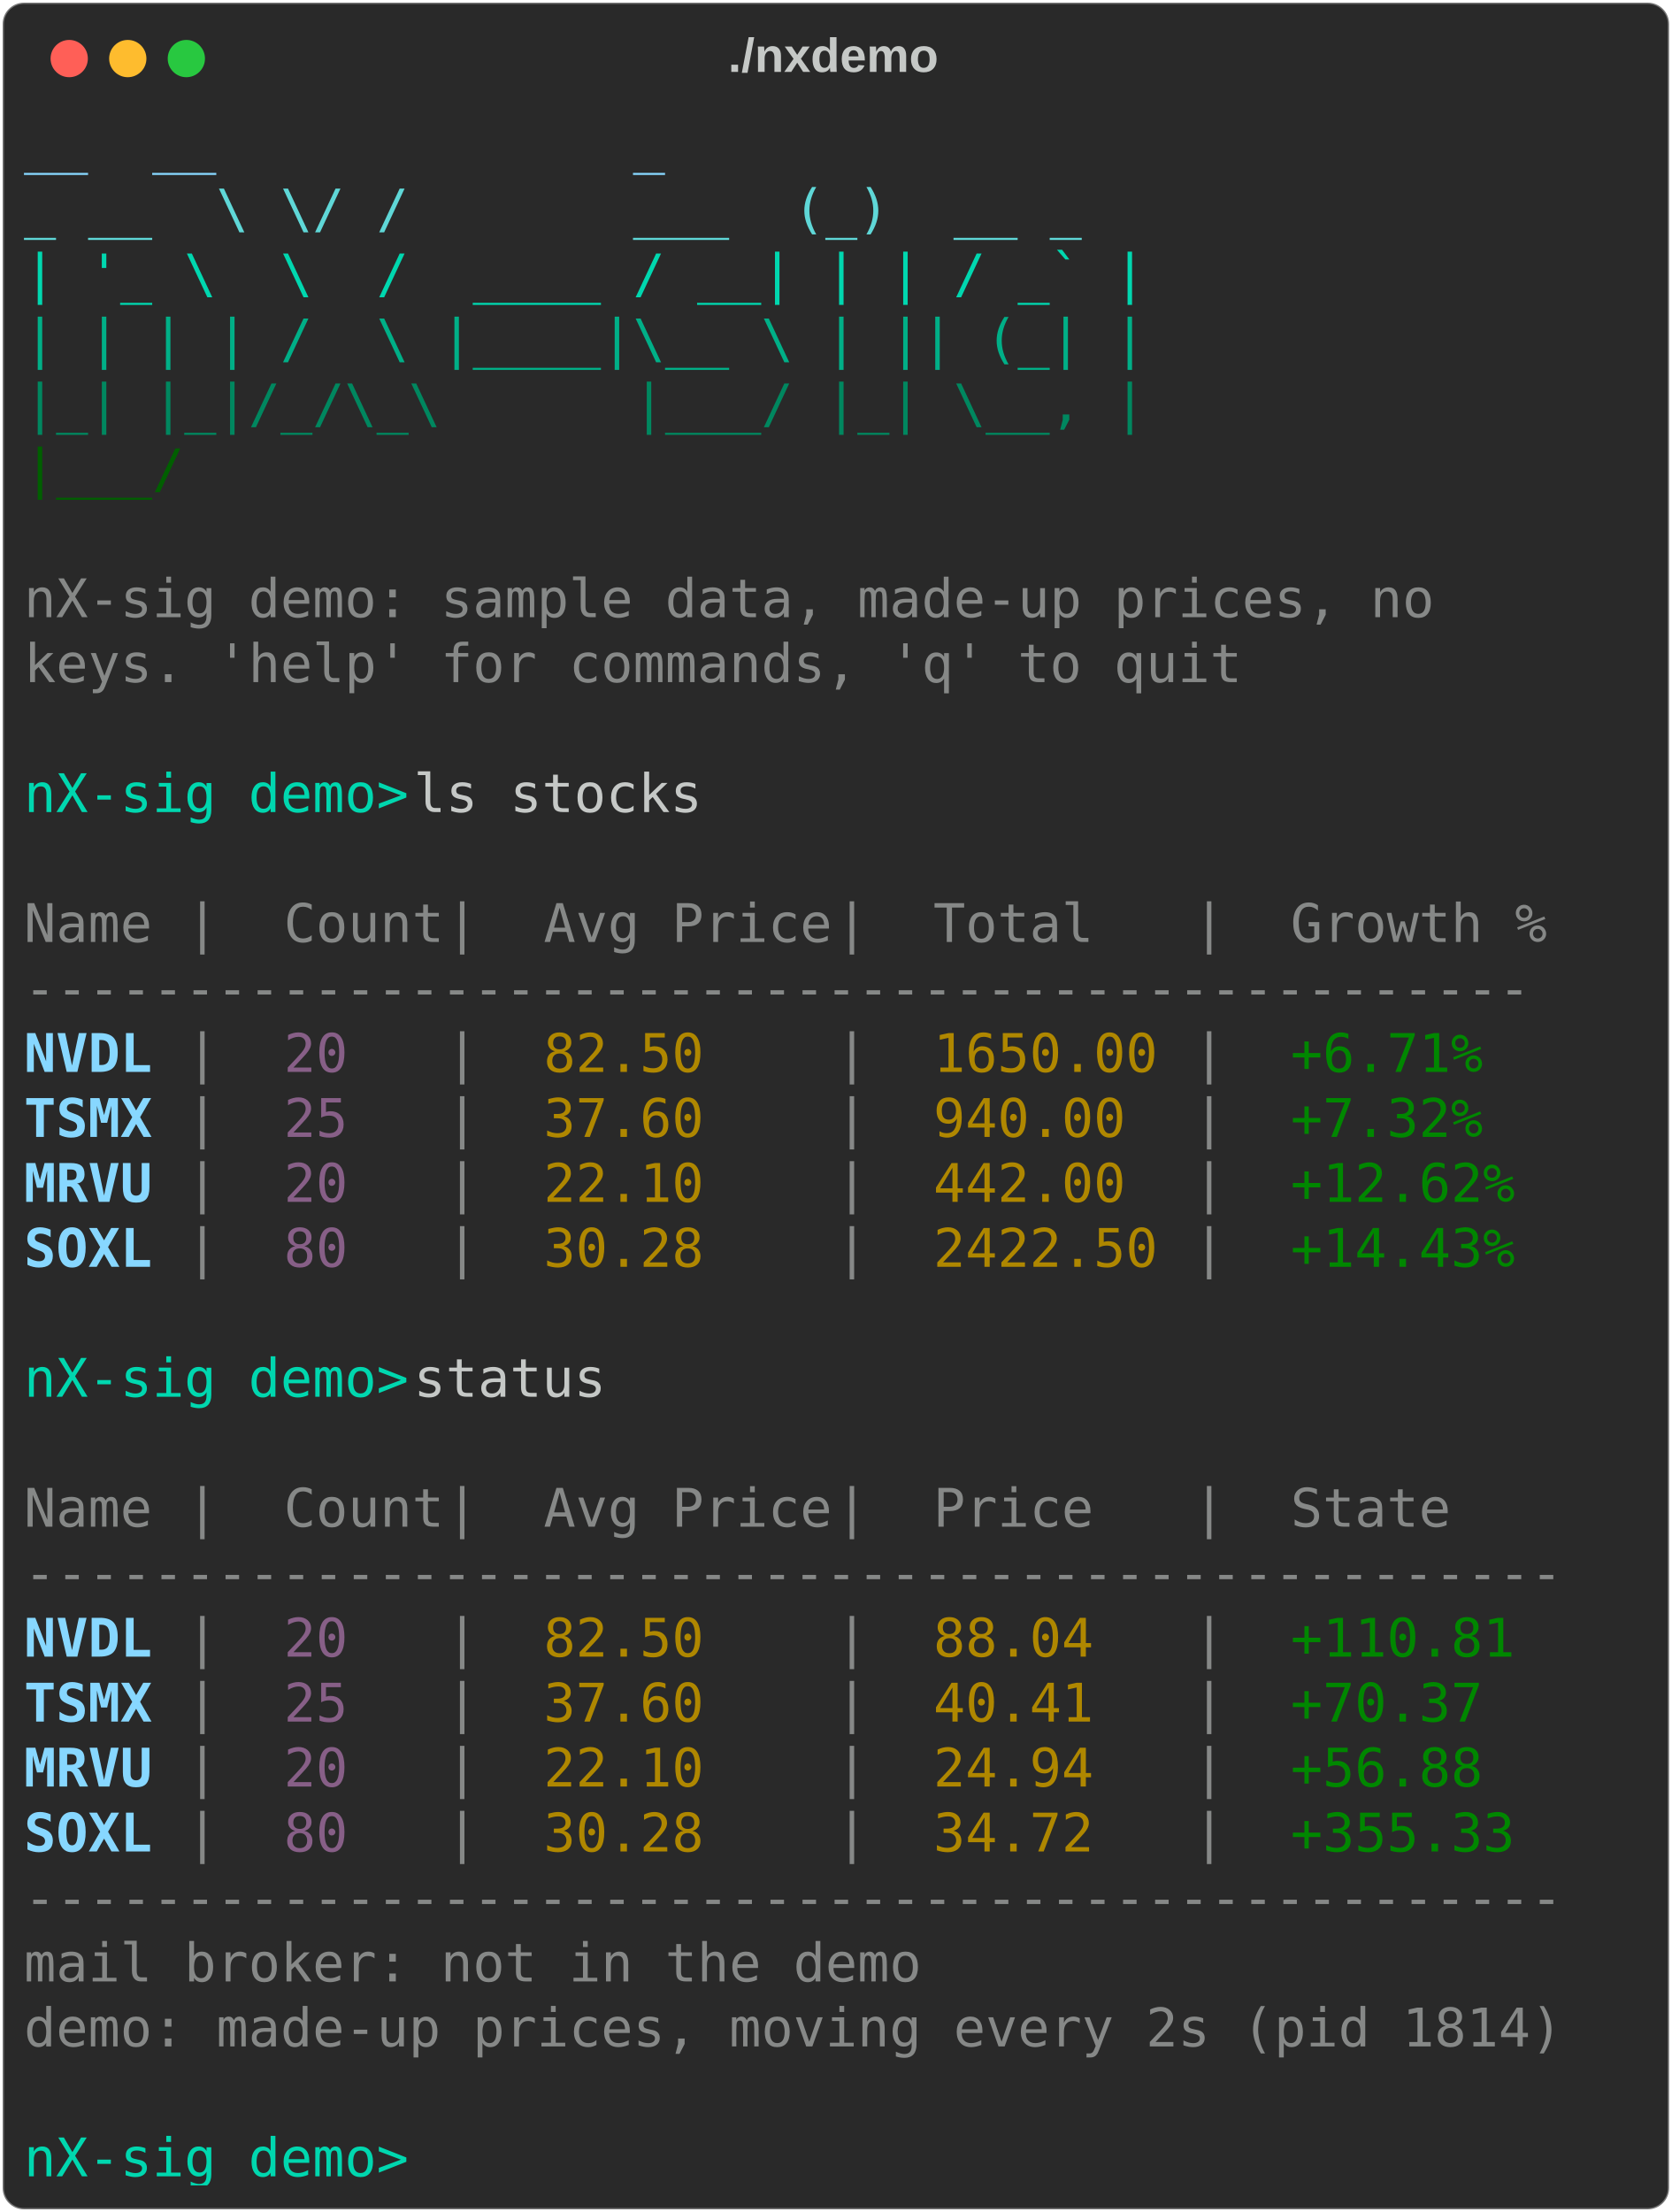
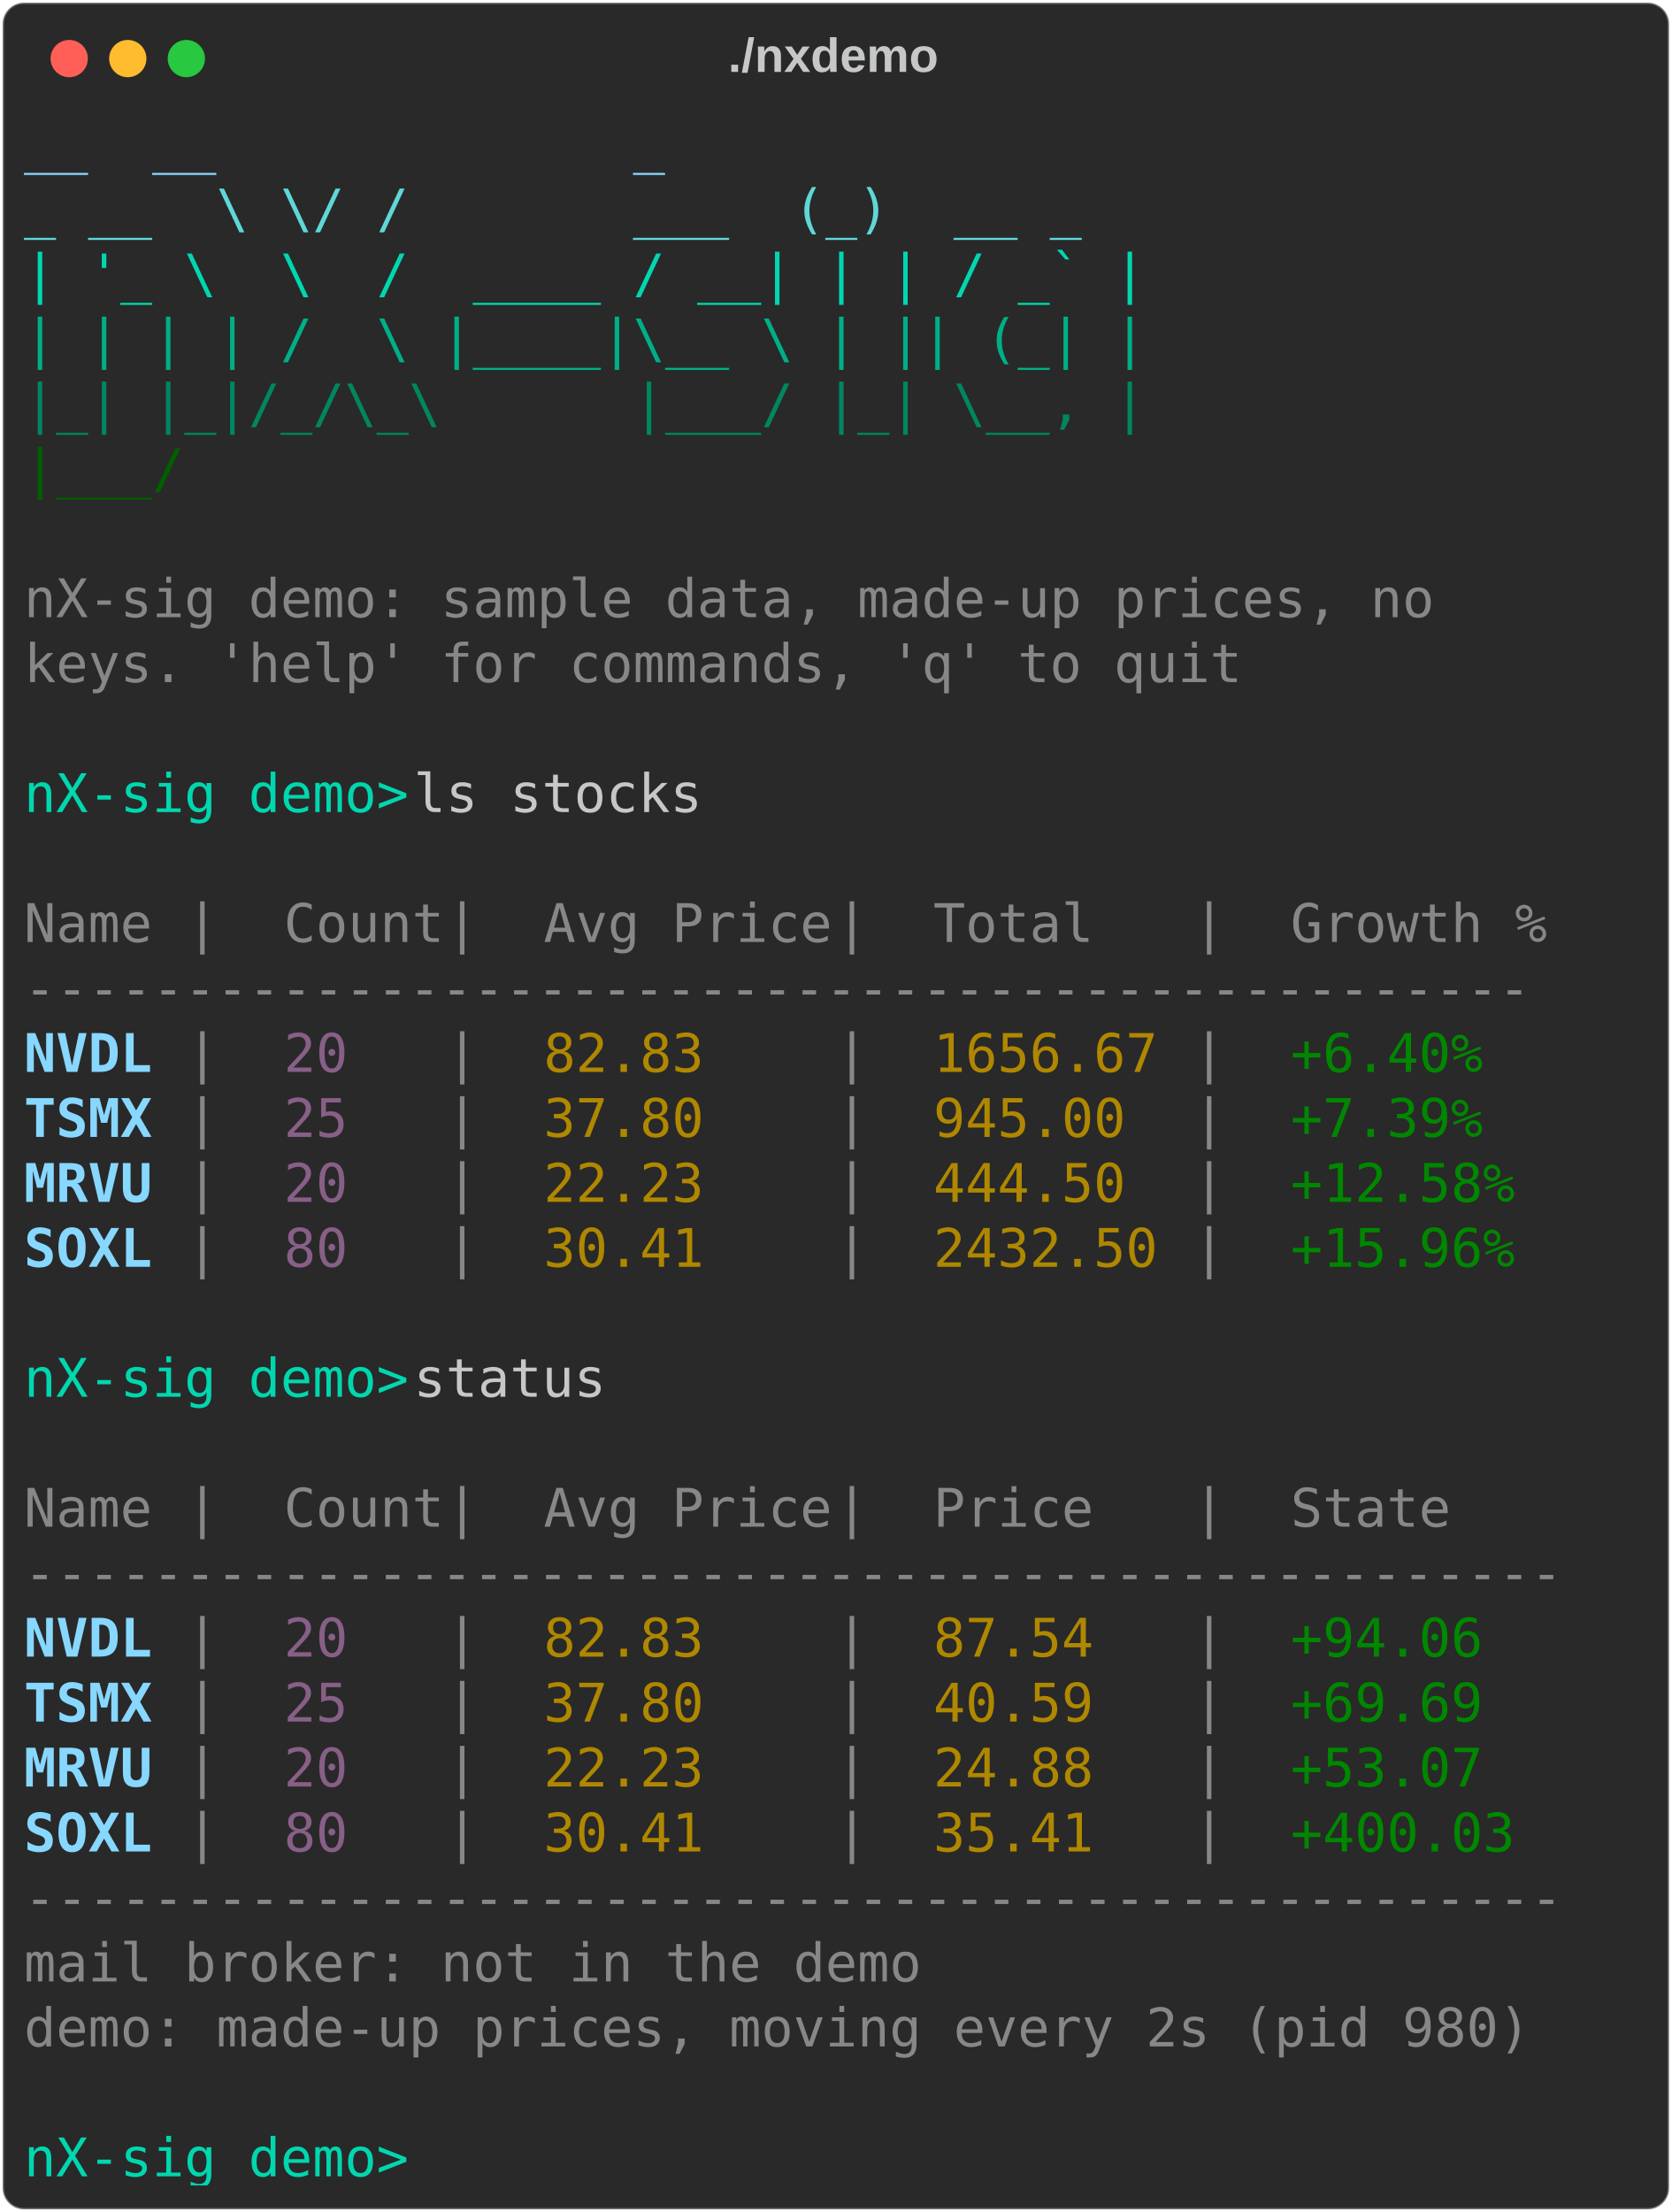
<svg xmlns="http://www.w3.org/2000/svg" class="rich-terminal" viewBox="0 0 628 830.8">
  <style>

    @font-face {
        font-family: "Fira Code";
        src: local("FiraCode-Regular"),
                url("https://cdnjs.cloudflare.com/ajax/libs/firacode/6.2.0/woff2/FiraCode-Regular.woff2") format("woff2"),
                url("https://cdnjs.cloudflare.com/ajax/libs/firacode/6.2.0/woff/FiraCode-Regular.woff") format("woff");
        font-style: normal;
        font-weight: 400;
    }
    @font-face {
        font-family: "Fira Code";
        src: local("FiraCode-Bold"),
                url("https://cdnjs.cloudflare.com/ajax/libs/firacode/6.2.0/woff2/FiraCode-Bold.woff2") format("woff2"),
                url("https://cdnjs.cloudflare.com/ajax/libs/firacode/6.2.0/woff/FiraCode-Bold.woff") format("woff");
        font-style: bold;
        font-weight: 700;
    }

-     .terminal-3890835772-matrix {
+     .terminal-3670569288-matrix {
        font-family: Fira Code, monospace;
        font-size: 20px;
        line-height: 24.4px;
        font-variant-east-asian: full-width;
    }

-     .terminal-3890835772-title {
+     .terminal-3670569288-title {
        font-size: 18px;
        font-weight: bold;
        font-family: arial;
    }

-     .terminal-3890835772-r1 { fill: #87d7ff }
- .terminal-3890835772-r2 { fill: #c5c8c6 }
- .terminal-3890835772-r3 { fill: #5fd7d7 }
- .terminal-3890835772-r4 { fill: #00d7af }
- .terminal-3890835772-r5 { fill: #00af87 }
- .terminal-3890835772-r6 { fill: #00875f }
- .terminal-3890835772-r7 { fill: #005f00 }
- .terminal-3890835772-r8 { fill: #868887 }
- .terminal-3890835772-r9 { fill: #87d7ff;font-weight: bold }
- .terminal-3890835772-r10 { fill: #875f87 }
- .terminal-3890835772-r11 { fill: #af8700 }
- .terminal-3890835772-r12 { fill: #008700 }
+     .terminal-3670569288-r1 { fill: #87d7ff }
+ .terminal-3670569288-r2 { fill: #c5c8c6 }
+ .terminal-3670569288-r3 { fill: #5fd7d7 }
+ .terminal-3670569288-r4 { fill: #00d7af }
+ .terminal-3670569288-r5 { fill: #00af87 }
+ .terminal-3670569288-r6 { fill: #00875f }
+ .terminal-3670569288-r7 { fill: #005f00 }
+ .terminal-3670569288-r8 { fill: #868887 }
+ .terminal-3670569288-r9 { fill: #87d7ff;font-weight: bold }
+ .terminal-3670569288-r10 { fill: #875f87 }
+ .terminal-3670569288-r11 { fill: #af8700 }
+ .terminal-3670569288-r12 { fill: #008700 }
    </style>
  <defs>
-     <clipPath id="terminal-3890835772-clip-terminal">
+     <clipPath id="terminal-3670569288-clip-terminal">
      <rect x="0" y="0" width="609.0" height="779.8" />
    </clipPath>
-     <clipPath id="terminal-3890835772-line-0">
+     <clipPath id="terminal-3670569288-line-0">
      <rect x="0" y="1.5" width="610" height="24.65" />
    </clipPath>
-     <clipPath id="terminal-3890835772-line-1">
+     <clipPath id="terminal-3670569288-line-1">
      <rect x="0" y="25.9" width="610" height="24.65" />
    </clipPath>
-     <clipPath id="terminal-3890835772-line-2">
+     <clipPath id="terminal-3670569288-line-2">
      <rect x="0" y="50.3" width="610" height="24.65" />
    </clipPath>
-     <clipPath id="terminal-3890835772-line-3">
+     <clipPath id="terminal-3670569288-line-3">
      <rect x="0" y="74.7" width="610" height="24.65" />
    </clipPath>
-     <clipPath id="terminal-3890835772-line-4">
+     <clipPath id="terminal-3670569288-line-4">
      <rect x="0" y="99.1" width="610" height="24.65" />
    </clipPath>
-     <clipPath id="terminal-3890835772-line-5">
+     <clipPath id="terminal-3670569288-line-5">
      <rect x="0" y="123.5" width="610" height="24.65" />
    </clipPath>
-     <clipPath id="terminal-3890835772-line-6">
+     <clipPath id="terminal-3670569288-line-6">
      <rect x="0" y="147.9" width="610" height="24.65" />
    </clipPath>
-     <clipPath id="terminal-3890835772-line-7">
+     <clipPath id="terminal-3670569288-line-7">
      <rect x="0" y="172.3" width="610" height="24.65" />
    </clipPath>
-     <clipPath id="terminal-3890835772-line-8">
+     <clipPath id="terminal-3670569288-line-8">
      <rect x="0" y="196.7" width="610" height="24.65" />
    </clipPath>
-     <clipPath id="terminal-3890835772-line-9">
+     <clipPath id="terminal-3670569288-line-9">
      <rect x="0" y="221.1" width="610" height="24.65" />
    </clipPath>
-     <clipPath id="terminal-3890835772-line-10">
+     <clipPath id="terminal-3670569288-line-10">
      <rect x="0" y="245.5" width="610" height="24.65" />
    </clipPath>
-     <clipPath id="terminal-3890835772-line-11">
+     <clipPath id="terminal-3670569288-line-11">
      <rect x="0" y="269.9" width="610" height="24.65" />
    </clipPath>
-     <clipPath id="terminal-3890835772-line-12">
+     <clipPath id="terminal-3670569288-line-12">
      <rect x="0" y="294.3" width="610" height="24.65" />
    </clipPath>
-     <clipPath id="terminal-3890835772-line-13">
+     <clipPath id="terminal-3670569288-line-13">
      <rect x="0" y="318.7" width="610" height="24.65" />
    </clipPath>
-     <clipPath id="terminal-3890835772-line-14">
+     <clipPath id="terminal-3670569288-line-14">
      <rect x="0" y="343.1" width="610" height="24.65" />
    </clipPath>
-     <clipPath id="terminal-3890835772-line-15">
+     <clipPath id="terminal-3670569288-line-15">
      <rect x="0" y="367.5" width="610" height="24.65" />
    </clipPath>
-     <clipPath id="terminal-3890835772-line-16">
+     <clipPath id="terminal-3670569288-line-16">
      <rect x="0" y="391.9" width="610" height="24.65" />
    </clipPath>
-     <clipPath id="terminal-3890835772-line-17">
+     <clipPath id="terminal-3670569288-line-17">
      <rect x="0" y="416.3" width="610" height="24.65" />
    </clipPath>
-     <clipPath id="terminal-3890835772-line-18">
+     <clipPath id="terminal-3670569288-line-18">
      <rect x="0" y="440.7" width="610" height="24.65" />
    </clipPath>
-     <clipPath id="terminal-3890835772-line-19">
+     <clipPath id="terminal-3670569288-line-19">
      <rect x="0" y="465.1" width="610" height="24.65" />
    </clipPath>
-     <clipPath id="terminal-3890835772-line-20">
+     <clipPath id="terminal-3670569288-line-20">
      <rect x="0" y="489.5" width="610" height="24.65" />
    </clipPath>
-     <clipPath id="terminal-3890835772-line-21">
+     <clipPath id="terminal-3670569288-line-21">
      <rect x="0" y="513.9" width="610" height="24.65" />
    </clipPath>
-     <clipPath id="terminal-3890835772-line-22">
+     <clipPath id="terminal-3670569288-line-22">
      <rect x="0" y="538.3" width="610" height="24.65" />
    </clipPath>
-     <clipPath id="terminal-3890835772-line-23">
+     <clipPath id="terminal-3670569288-line-23">
      <rect x="0" y="562.7" width="610" height="24.65" />
    </clipPath>
-     <clipPath id="terminal-3890835772-line-24">
+     <clipPath id="terminal-3670569288-line-24">
      <rect x="0" y="587.1" width="610" height="24.65" />
    </clipPath>
-     <clipPath id="terminal-3890835772-line-25">
+     <clipPath id="terminal-3670569288-line-25">
      <rect x="0" y="611.5" width="610" height="24.65" />
    </clipPath>
-     <clipPath id="terminal-3890835772-line-26">
+     <clipPath id="terminal-3670569288-line-26">
      <rect x="0" y="635.9" width="610" height="24.65" />
    </clipPath>
-     <clipPath id="terminal-3890835772-line-27">
+     <clipPath id="terminal-3670569288-line-27">
      <rect x="0" y="660.3" width="610" height="24.65" />
    </clipPath>
-     <clipPath id="terminal-3890835772-line-28">
+     <clipPath id="terminal-3670569288-line-28">
      <rect x="0" y="684.7" width="610" height="24.65" />
    </clipPath>
-     <clipPath id="terminal-3890835772-line-29">
+     <clipPath id="terminal-3670569288-line-29">
      <rect x="0" y="709.1" width="610" height="24.65" />
    </clipPath>
-     <clipPath id="terminal-3890835772-line-30">
+     <clipPath id="terminal-3670569288-line-30">
      <rect x="0" y="733.5" width="610" height="24.65" />
    </clipPath>
  </defs>
  <rect fill="#292929" stroke="rgba(255,255,255,0.35)" stroke-width="1" x="1" y="1" width="626" height="828.8" rx="8" />
-   <text class="terminal-3890835772-title" fill="#c5c8c6" text-anchor="middle" x="313" y="27">./nxdemo</text>
+   <text class="terminal-3670569288-title" fill="#c5c8c6" text-anchor="middle" x="313" y="27">./nxdemo</text>
  <g transform="translate(26,22)">
    <circle cx="0" cy="0" r="7" fill="#ff5f57" />
    <circle cx="22" cy="0" r="7" fill="#febc2e" />
    <circle cx="44" cy="0" r="7" fill="#28c840" />
  </g>
-   <g transform="translate(9, 41)" clip-path="url(#terminal-3890835772-clip-terminal)">
-     <g class="terminal-3890835772-matrix">
-       <text class="terminal-3890835772-r1" x="0" y="20" textLength="366" clip-path="url(#terminal-3890835772-line-0)">          __  __             _</text>
-       <text class="terminal-3890835772-r2" x="610" y="20" textLength="12.2" clip-path="url(#terminal-3890835772-line-0)">
- </text>
-       <text class="terminal-3890835772-r3" x="0" y="44.4" textLength="451.4" clip-path="url(#terminal-3890835772-line-1)">    _ __  \ \/ /       ___  (_)  __ _</text>
-       <text class="terminal-3890835772-r2" x="610" y="44.4" textLength="12.2" clip-path="url(#terminal-3890835772-line-1)">
- </text>
-       <text class="terminal-3890835772-r4" x="0" y="68.8" textLength="463.6" clip-path="url(#terminal-3890835772-line-2)">   | '_ \  \  /  ____ / __| | | / _` |</text>
-       <text class="terminal-3890835772-r2" x="610" y="68.8" textLength="12.2" clip-path="url(#terminal-3890835772-line-2)">
- </text>
-       <text class="terminal-3890835772-r5" x="0" y="93.2" textLength="463.6" clip-path="url(#terminal-3890835772-line-3)">   | | | | /  \ |____|\__ \ | || (_| |</text>
-       <text class="terminal-3890835772-r2" x="610" y="93.2" textLength="12.2" clip-path="url(#terminal-3890835772-line-3)">
- </text>
-       <text class="terminal-3890835772-r6" x="0" y="117.6" textLength="463.6" clip-path="url(#terminal-3890835772-line-4)">   |_| |_|/_/\_\      |___/ |_| \__, |</text>
-       <text class="terminal-3890835772-r2" x="610" y="117.6" textLength="12.2" clip-path="url(#terminal-3890835772-line-4)">
- </text>
-       <text class="terminal-3890835772-r7" x="0" y="142" textLength="451.4" clip-path="url(#terminal-3890835772-line-5)">                                |___/</text>
-       <text class="terminal-3890835772-r2" x="610" y="142" textLength="12.2" clip-path="url(#terminal-3890835772-line-5)">
- </text>
-       <text class="terminal-3890835772-r2" x="610" y="166.4" textLength="12.2" clip-path="url(#terminal-3890835772-line-6)">
- </text>
-       <text class="terminal-3890835772-r8" x="0" y="190.8" textLength="573.4" clip-path="url(#terminal-3890835772-line-7)">   nX-sig demo: sample data, made-up prices, no</text>
-       <text class="terminal-3890835772-r2" x="610" y="190.8" textLength="12.2" clip-path="url(#terminal-3890835772-line-7)">
- </text>
-       <text class="terminal-3890835772-r8" x="0" y="215.2" textLength="500.2" clip-path="url(#terminal-3890835772-line-8)">   keys. 'help' for commands, 'q' to quit</text>
-       <text class="terminal-3890835772-r2" x="610" y="215.2" textLength="12.2" clip-path="url(#terminal-3890835772-line-8)">
- </text>
-       <text class="terminal-3890835772-r2" x="610" y="239.6" textLength="12.2" clip-path="url(#terminal-3890835772-line-9)">
- </text>
-       <text class="terminal-3890835772-r4" x="0" y="264" textLength="146.4" clip-path="url(#terminal-3890835772-line-10)">nX-sig demo&gt;</text>
-       <text class="terminal-3890835772-r2" x="146.4" y="264" textLength="122" clip-path="url(#terminal-3890835772-line-10)"> ls stocks</text>
-       <text class="terminal-3890835772-r2" x="610" y="264" textLength="12.2" clip-path="url(#terminal-3890835772-line-10)">
- </text>
-       <text class="terminal-3890835772-r2" x="610" y="288.4" textLength="12.2" clip-path="url(#terminal-3890835772-line-11)">
- </text>
-       <text class="terminal-3890835772-r8" x="0" y="312.8" textLength="61" clip-path="url(#terminal-3890835772-line-12)">Name </text>
-       <text class="terminal-3890835772-r8" x="61" y="312.8" textLength="36.6" clip-path="url(#terminal-3890835772-line-12)"> | </text>
-       <text class="terminal-3890835772-r8" x="97.6" y="312.8" textLength="61" clip-path="url(#terminal-3890835772-line-12)">Count</text>
-       <text class="terminal-3890835772-r8" x="158.6" y="312.8" textLength="36.6" clip-path="url(#terminal-3890835772-line-12)"> | </text>
-       <text class="terminal-3890835772-r8" x="195.2" y="312.8" textLength="109.8" clip-path="url(#terminal-3890835772-line-12)">Avg Price</text>
-       <text class="terminal-3890835772-r8" x="305" y="312.8" textLength="36.6" clip-path="url(#terminal-3890835772-line-12)"> | </text>
-       <text class="terminal-3890835772-r8" x="341.6" y="312.8" textLength="97.6" clip-path="url(#terminal-3890835772-line-12)">   Total</text>
-       <text class="terminal-3890835772-r8" x="439.2" y="312.8" textLength="36.6" clip-path="url(#terminal-3890835772-line-12)"> | </text>
-       <text class="terminal-3890835772-r8" x="475.8" y="312.8" textLength="97.6" clip-path="url(#terminal-3890835772-line-12)">Growth %</text>
-       <text class="terminal-3890835772-r2" x="610" y="312.8" textLength="12.2" clip-path="url(#terminal-3890835772-line-12)">
- </text>
-       <text class="terminal-3890835772-r8" x="0" y="337.2" textLength="573.4" clip-path="url(#terminal-3890835772-line-13)">-----------------------------------------------</text>
-       <text class="terminal-3890835772-r2" x="610" y="337.2" textLength="12.2" clip-path="url(#terminal-3890835772-line-13)">
- </text>
-       <text class="terminal-3890835772-r9" x="0" y="361.6" textLength="61" clip-path="url(#terminal-3890835772-line-14)">NVDL </text>
-       <text class="terminal-3890835772-r8" x="61" y="361.6" textLength="36.6" clip-path="url(#terminal-3890835772-line-14)"> | </text>
-       <text class="terminal-3890835772-r10" x="97.6" y="361.6" textLength="61" clip-path="url(#terminal-3890835772-line-14)">   20</text>
-       <text class="terminal-3890835772-r8" x="158.6" y="361.6" textLength="36.6" clip-path="url(#terminal-3890835772-line-14)"> | </text>
-       <text class="terminal-3890835772-r11" x="195.2" y="361.6" textLength="109.8" clip-path="url(#terminal-3890835772-line-14)">    82.50</text>
-       <text class="terminal-3890835772-r8" x="305" y="361.6" textLength="36.6" clip-path="url(#terminal-3890835772-line-14)"> | </text>
-       <text class="terminal-3890835772-r11" x="341.6" y="361.6" textLength="97.6" clip-path="url(#terminal-3890835772-line-14)"> 1650.00</text>
-       <text class="terminal-3890835772-r8" x="439.2" y="361.6" textLength="36.6" clip-path="url(#terminal-3890835772-line-14)"> | </text>
-       <text class="terminal-3890835772-r12" x="475.8" y="361.6" textLength="97.6" clip-path="url(#terminal-3890835772-line-14)">  +6.71%</text>
-       <text class="terminal-3890835772-r2" x="610" y="361.6" textLength="12.2" clip-path="url(#terminal-3890835772-line-14)">
- </text>
-       <text class="terminal-3890835772-r9" x="0" y="386" textLength="61" clip-path="url(#terminal-3890835772-line-15)">TSMX </text>
-       <text class="terminal-3890835772-r8" x="61" y="386" textLength="36.6" clip-path="url(#terminal-3890835772-line-15)"> | </text>
-       <text class="terminal-3890835772-r10" x="97.6" y="386" textLength="61" clip-path="url(#terminal-3890835772-line-15)">   25</text>
-       <text class="terminal-3890835772-r8" x="158.6" y="386" textLength="36.6" clip-path="url(#terminal-3890835772-line-15)"> | </text>
-       <text class="terminal-3890835772-r11" x="195.2" y="386" textLength="109.8" clip-path="url(#terminal-3890835772-line-15)">    37.60</text>
-       <text class="terminal-3890835772-r8" x="305" y="386" textLength="36.6" clip-path="url(#terminal-3890835772-line-15)"> | </text>
-       <text class="terminal-3890835772-r11" x="341.6" y="386" textLength="97.6" clip-path="url(#terminal-3890835772-line-15)">  940.00</text>
-       <text class="terminal-3890835772-r8" x="439.2" y="386" textLength="36.6" clip-path="url(#terminal-3890835772-line-15)"> | </text>
-       <text class="terminal-3890835772-r12" x="475.8" y="386" textLength="97.6" clip-path="url(#terminal-3890835772-line-15)">  +7.32%</text>
-       <text class="terminal-3890835772-r2" x="610" y="386" textLength="12.2" clip-path="url(#terminal-3890835772-line-15)">
- </text>
-       <text class="terminal-3890835772-r9" x="0" y="410.4" textLength="61" clip-path="url(#terminal-3890835772-line-16)">MRVU </text>
-       <text class="terminal-3890835772-r8" x="61" y="410.4" textLength="36.6" clip-path="url(#terminal-3890835772-line-16)"> | </text>
-       <text class="terminal-3890835772-r10" x="97.6" y="410.4" textLength="61" clip-path="url(#terminal-3890835772-line-16)">   20</text>
-       <text class="terminal-3890835772-r8" x="158.6" y="410.4" textLength="36.6" clip-path="url(#terminal-3890835772-line-16)"> | </text>
-       <text class="terminal-3890835772-r11" x="195.2" y="410.4" textLength="109.8" clip-path="url(#terminal-3890835772-line-16)">    22.10</text>
-       <text class="terminal-3890835772-r8" x="305" y="410.4" textLength="36.6" clip-path="url(#terminal-3890835772-line-16)"> | </text>
-       <text class="terminal-3890835772-r11" x="341.6" y="410.4" textLength="97.6" clip-path="url(#terminal-3890835772-line-16)">  442.00</text>
-       <text class="terminal-3890835772-r8" x="439.2" y="410.4" textLength="36.6" clip-path="url(#terminal-3890835772-line-16)"> | </text>
-       <text class="terminal-3890835772-r12" x="475.8" y="410.4" textLength="97.6" clip-path="url(#terminal-3890835772-line-16)"> +12.62%</text>
-       <text class="terminal-3890835772-r2" x="610" y="410.4" textLength="12.2" clip-path="url(#terminal-3890835772-line-16)">
- </text>
-       <text class="terminal-3890835772-r9" x="0" y="434.8" textLength="61" clip-path="url(#terminal-3890835772-line-17)">SOXL </text>
-       <text class="terminal-3890835772-r8" x="61" y="434.8" textLength="36.6" clip-path="url(#terminal-3890835772-line-17)"> | </text>
-       <text class="terminal-3890835772-r10" x="97.6" y="434.8" textLength="61" clip-path="url(#terminal-3890835772-line-17)">   80</text>
-       <text class="terminal-3890835772-r8" x="158.6" y="434.8" textLength="36.6" clip-path="url(#terminal-3890835772-line-17)"> | </text>
-       <text class="terminal-3890835772-r11" x="195.2" y="434.8" textLength="109.8" clip-path="url(#terminal-3890835772-line-17)">    30.28</text>
-       <text class="terminal-3890835772-r8" x="305" y="434.8" textLength="36.6" clip-path="url(#terminal-3890835772-line-17)"> | </text>
-       <text class="terminal-3890835772-r11" x="341.6" y="434.8" textLength="97.6" clip-path="url(#terminal-3890835772-line-17)"> 2422.50</text>
-       <text class="terminal-3890835772-r8" x="439.2" y="434.8" textLength="36.6" clip-path="url(#terminal-3890835772-line-17)"> | </text>
-       <text class="terminal-3890835772-r12" x="475.8" y="434.8" textLength="97.6" clip-path="url(#terminal-3890835772-line-17)"> +14.43%</text>
-       <text class="terminal-3890835772-r2" x="610" y="434.8" textLength="12.2" clip-path="url(#terminal-3890835772-line-17)">
- </text>
-       <text class="terminal-3890835772-r2" x="610" y="459.2" textLength="12.2" clip-path="url(#terminal-3890835772-line-18)">
- </text>
-       <text class="terminal-3890835772-r4" x="0" y="483.6" textLength="146.4" clip-path="url(#terminal-3890835772-line-19)">nX-sig demo&gt;</text>
-       <text class="terminal-3890835772-r2" x="146.4" y="483.6" textLength="85.4" clip-path="url(#terminal-3890835772-line-19)"> status</text>
-       <text class="terminal-3890835772-r2" x="610" y="483.6" textLength="12.2" clip-path="url(#terminal-3890835772-line-19)">
- </text>
-       <text class="terminal-3890835772-r2" x="610" y="508" textLength="12.2" clip-path="url(#terminal-3890835772-line-20)">
- </text>
-       <text class="terminal-3890835772-r8" x="0" y="532.4" textLength="61" clip-path="url(#terminal-3890835772-line-21)">Name </text>
-       <text class="terminal-3890835772-r8" x="61" y="532.4" textLength="36.6" clip-path="url(#terminal-3890835772-line-21)"> | </text>
-       <text class="terminal-3890835772-r8" x="97.6" y="532.4" textLength="61" clip-path="url(#terminal-3890835772-line-21)">Count</text>
-       <text class="terminal-3890835772-r8" x="158.6" y="532.4" textLength="36.6" clip-path="url(#terminal-3890835772-line-21)"> | </text>
-       <text class="terminal-3890835772-r8" x="195.2" y="532.4" textLength="109.8" clip-path="url(#terminal-3890835772-line-21)">Avg Price</text>
-       <text class="terminal-3890835772-r8" x="305" y="532.4" textLength="36.6" clip-path="url(#terminal-3890835772-line-21)"> | </text>
-       <text class="terminal-3890835772-r8" x="341.6" y="532.4" textLength="97.6" clip-path="url(#terminal-3890835772-line-21)">   Price</text>
-       <text class="terminal-3890835772-r8" x="439.2" y="532.4" textLength="36.6" clip-path="url(#terminal-3890835772-line-21)"> | </text>
-       <text class="terminal-3890835772-r8" x="475.8" y="532.4" textLength="109.8" clip-path="url(#terminal-3890835772-line-21)">    State</text>
-       <text class="terminal-3890835772-r2" x="610" y="532.4" textLength="12.2" clip-path="url(#terminal-3890835772-line-21)">
- </text>
-       <text class="terminal-3890835772-r8" x="0" y="556.8" textLength="585.6" clip-path="url(#terminal-3890835772-line-22)">------------------------------------------------</text>
-       <text class="terminal-3890835772-r2" x="610" y="556.8" textLength="12.2" clip-path="url(#terminal-3890835772-line-22)">
- </text>
-       <text class="terminal-3890835772-r9" x="0" y="581.2" textLength="61" clip-path="url(#terminal-3890835772-line-23)">NVDL </text>
-       <text class="terminal-3890835772-r8" x="61" y="581.2" textLength="36.6" clip-path="url(#terminal-3890835772-line-23)"> | </text>
-       <text class="terminal-3890835772-r10" x="97.6" y="581.2" textLength="61" clip-path="url(#terminal-3890835772-line-23)">   20</text>
-       <text class="terminal-3890835772-r8" x="158.6" y="581.2" textLength="36.6" clip-path="url(#terminal-3890835772-line-23)"> | </text>
-       <text class="terminal-3890835772-r11" x="195.2" y="581.2" textLength="109.8" clip-path="url(#terminal-3890835772-line-23)">    82.50</text>
-       <text class="terminal-3890835772-r8" x="305" y="581.2" textLength="36.6" clip-path="url(#terminal-3890835772-line-23)"> | </text>
-       <text class="terminal-3890835772-r11" x="341.6" y="581.2" textLength="97.6" clip-path="url(#terminal-3890835772-line-23)">   88.04</text>
-       <text class="terminal-3890835772-r8" x="439.2" y="581.2" textLength="36.6" clip-path="url(#terminal-3890835772-line-23)"> | </text>
-       <text class="terminal-3890835772-r12" x="475.8" y="581.2" textLength="109.8" clip-path="url(#terminal-3890835772-line-23)">  +110.81</text>
-       <text class="terminal-3890835772-r2" x="610" y="581.2" textLength="12.2" clip-path="url(#terminal-3890835772-line-23)">
- </text>
-       <text class="terminal-3890835772-r9" x="0" y="605.6" textLength="61" clip-path="url(#terminal-3890835772-line-24)">TSMX </text>
-       <text class="terminal-3890835772-r8" x="61" y="605.6" textLength="36.6" clip-path="url(#terminal-3890835772-line-24)"> | </text>
-       <text class="terminal-3890835772-r10" x="97.6" y="605.6" textLength="61" clip-path="url(#terminal-3890835772-line-24)">   25</text>
-       <text class="terminal-3890835772-r8" x="158.6" y="605.6" textLength="36.6" clip-path="url(#terminal-3890835772-line-24)"> | </text>
-       <text class="terminal-3890835772-r11" x="195.2" y="605.6" textLength="109.8" clip-path="url(#terminal-3890835772-line-24)">    37.60</text>
-       <text class="terminal-3890835772-r8" x="305" y="605.6" textLength="36.6" clip-path="url(#terminal-3890835772-line-24)"> | </text>
-       <text class="terminal-3890835772-r11" x="341.6" y="605.6" textLength="97.6" clip-path="url(#terminal-3890835772-line-24)">   40.41</text>
-       <text class="terminal-3890835772-r8" x="439.2" y="605.6" textLength="36.6" clip-path="url(#terminal-3890835772-line-24)"> | </text>
-       <text class="terminal-3890835772-r12" x="475.8" y="605.6" textLength="109.8" clip-path="url(#terminal-3890835772-line-24)">   +70.37</text>
-       <text class="terminal-3890835772-r2" x="610" y="605.6" textLength="12.2" clip-path="url(#terminal-3890835772-line-24)">
- </text>
-       <text class="terminal-3890835772-r9" x="0" y="630" textLength="61" clip-path="url(#terminal-3890835772-line-25)">MRVU </text>
-       <text class="terminal-3890835772-r8" x="61" y="630" textLength="36.6" clip-path="url(#terminal-3890835772-line-25)"> | </text>
-       <text class="terminal-3890835772-r10" x="97.6" y="630" textLength="61" clip-path="url(#terminal-3890835772-line-25)">   20</text>
-       <text class="terminal-3890835772-r8" x="158.6" y="630" textLength="36.6" clip-path="url(#terminal-3890835772-line-25)"> | </text>
-       <text class="terminal-3890835772-r11" x="195.2" y="630" textLength="109.8" clip-path="url(#terminal-3890835772-line-25)">    22.10</text>
-       <text class="terminal-3890835772-r8" x="305" y="630" textLength="36.6" clip-path="url(#terminal-3890835772-line-25)"> | </text>
-       <text class="terminal-3890835772-r11" x="341.6" y="630" textLength="97.6" clip-path="url(#terminal-3890835772-line-25)">   24.94</text>
-       <text class="terminal-3890835772-r8" x="439.2" y="630" textLength="36.6" clip-path="url(#terminal-3890835772-line-25)"> | </text>
-       <text class="terminal-3890835772-r12" x="475.8" y="630" textLength="109.8" clip-path="url(#terminal-3890835772-line-25)">   +56.88</text>
-       <text class="terminal-3890835772-r2" x="610" y="630" textLength="12.2" clip-path="url(#terminal-3890835772-line-25)">
- </text>
-       <text class="terminal-3890835772-r9" x="0" y="654.4" textLength="61" clip-path="url(#terminal-3890835772-line-26)">SOXL </text>
-       <text class="terminal-3890835772-r8" x="61" y="654.4" textLength="36.6" clip-path="url(#terminal-3890835772-line-26)"> | </text>
-       <text class="terminal-3890835772-r10" x="97.6" y="654.4" textLength="61" clip-path="url(#terminal-3890835772-line-26)">   80</text>
-       <text class="terminal-3890835772-r8" x="158.6" y="654.4" textLength="36.6" clip-path="url(#terminal-3890835772-line-26)"> | </text>
-       <text class="terminal-3890835772-r11" x="195.2" y="654.4" textLength="109.8" clip-path="url(#terminal-3890835772-line-26)">    30.28</text>
-       <text class="terminal-3890835772-r8" x="305" y="654.4" textLength="36.6" clip-path="url(#terminal-3890835772-line-26)"> | </text>
-       <text class="terminal-3890835772-r11" x="341.6" y="654.4" textLength="97.6" clip-path="url(#terminal-3890835772-line-26)">   34.72</text>
-       <text class="terminal-3890835772-r8" x="439.2" y="654.4" textLength="36.6" clip-path="url(#terminal-3890835772-line-26)"> | </text>
-       <text class="terminal-3890835772-r12" x="475.8" y="654.4" textLength="109.8" clip-path="url(#terminal-3890835772-line-26)">  +355.33</text>
-       <text class="terminal-3890835772-r2" x="610" y="654.4" textLength="12.2" clip-path="url(#terminal-3890835772-line-26)">
- </text>
-       <text class="terminal-3890835772-r8" x="0" y="678.8" textLength="585.6" clip-path="url(#terminal-3890835772-line-27)">------------------------------------------------</text>
-       <text class="terminal-3890835772-r2" x="610" y="678.8" textLength="12.2" clip-path="url(#terminal-3890835772-line-27)">
- </text>
-       <text class="terminal-3890835772-r8" x="0" y="703.2" textLength="341.6" clip-path="url(#terminal-3890835772-line-28)">mail broker: not in the demo</text>
-       <text class="terminal-3890835772-r2" x="610" y="703.2" textLength="12.2" clip-path="url(#terminal-3890835772-line-28)">
- </text>
-       <text class="terminal-3890835772-r8" x="0" y="727.6" textLength="585.6" clip-path="url(#terminal-3890835772-line-29)">demo: made-up prices, moving every 2s (pid 1814)</text>
-       <text class="terminal-3890835772-r2" x="610" y="727.6" textLength="12.2" clip-path="url(#terminal-3890835772-line-29)">
- </text>
-       <text class="terminal-3890835772-r2" x="610" y="752" textLength="12.2" clip-path="url(#terminal-3890835772-line-30)">
- </text>
-       <text class="terminal-3890835772-r4" x="0" y="776.4" textLength="146.4" clip-path="url(#terminal-3890835772-line-31)">nX-sig demo&gt;</text>
-       <text class="terminal-3890835772-r2" x="610" y="776.4" textLength="12.2" clip-path="url(#terminal-3890835772-line-31)">
+   <g transform="translate(9, 41)" clip-path="url(#terminal-3670569288-clip-terminal)">
+     <g class="terminal-3670569288-matrix">
+       <text class="terminal-3670569288-r1" x="0" y="20" textLength="366" clip-path="url(#terminal-3670569288-line-0)">          __  __             _</text>
+       <text class="terminal-3670569288-r2" x="610" y="20" textLength="12.2" clip-path="url(#terminal-3670569288-line-0)">
+ </text>
+       <text class="terminal-3670569288-r3" x="0" y="44.4" textLength="451.4" clip-path="url(#terminal-3670569288-line-1)">    _ __  \ \/ /       ___  (_)  __ _</text>
+       <text class="terminal-3670569288-r2" x="610" y="44.4" textLength="12.2" clip-path="url(#terminal-3670569288-line-1)">
+ </text>
+       <text class="terminal-3670569288-r4" x="0" y="68.8" textLength="463.6" clip-path="url(#terminal-3670569288-line-2)">   | '_ \  \  /  ____ / __| | | / _` |</text>
+       <text class="terminal-3670569288-r2" x="610" y="68.8" textLength="12.2" clip-path="url(#terminal-3670569288-line-2)">
+ </text>
+       <text class="terminal-3670569288-r5" x="0" y="93.2" textLength="463.6" clip-path="url(#terminal-3670569288-line-3)">   | | | | /  \ |____|\__ \ | || (_| |</text>
+       <text class="terminal-3670569288-r2" x="610" y="93.2" textLength="12.2" clip-path="url(#terminal-3670569288-line-3)">
+ </text>
+       <text class="terminal-3670569288-r6" x="0" y="117.6" textLength="463.6" clip-path="url(#terminal-3670569288-line-4)">   |_| |_|/_/\_\      |___/ |_| \__, |</text>
+       <text class="terminal-3670569288-r2" x="610" y="117.6" textLength="12.2" clip-path="url(#terminal-3670569288-line-4)">
+ </text>
+       <text class="terminal-3670569288-r7" x="0" y="142" textLength="451.4" clip-path="url(#terminal-3670569288-line-5)">                                |___/</text>
+       <text class="terminal-3670569288-r2" x="610" y="142" textLength="12.2" clip-path="url(#terminal-3670569288-line-5)">
+ </text>
+       <text class="terminal-3670569288-r2" x="610" y="166.4" textLength="12.2" clip-path="url(#terminal-3670569288-line-6)">
+ </text>
+       <text class="terminal-3670569288-r8" x="0" y="190.8" textLength="573.4" clip-path="url(#terminal-3670569288-line-7)">   nX-sig demo: sample data, made-up prices, no</text>
+       <text class="terminal-3670569288-r2" x="610" y="190.8" textLength="12.2" clip-path="url(#terminal-3670569288-line-7)">
+ </text>
+       <text class="terminal-3670569288-r8" x="0" y="215.2" textLength="500.2" clip-path="url(#terminal-3670569288-line-8)">   keys. 'help' for commands, 'q' to quit</text>
+       <text class="terminal-3670569288-r2" x="610" y="215.2" textLength="12.2" clip-path="url(#terminal-3670569288-line-8)">
+ </text>
+       <text class="terminal-3670569288-r2" x="610" y="239.6" textLength="12.2" clip-path="url(#terminal-3670569288-line-9)">
+ </text>
+       <text class="terminal-3670569288-r4" x="0" y="264" textLength="146.4" clip-path="url(#terminal-3670569288-line-10)">nX-sig demo&gt;</text>
+       <text class="terminal-3670569288-r2" x="146.4" y="264" textLength="122" clip-path="url(#terminal-3670569288-line-10)"> ls stocks</text>
+       <text class="terminal-3670569288-r2" x="610" y="264" textLength="12.2" clip-path="url(#terminal-3670569288-line-10)">
+ </text>
+       <text class="terminal-3670569288-r2" x="610" y="288.4" textLength="12.2" clip-path="url(#terminal-3670569288-line-11)">
+ </text>
+       <text class="terminal-3670569288-r8" x="0" y="312.8" textLength="61" clip-path="url(#terminal-3670569288-line-12)">Name </text>
+       <text class="terminal-3670569288-r8" x="61" y="312.8" textLength="36.6" clip-path="url(#terminal-3670569288-line-12)"> | </text>
+       <text class="terminal-3670569288-r8" x="97.6" y="312.8" textLength="61" clip-path="url(#terminal-3670569288-line-12)">Count</text>
+       <text class="terminal-3670569288-r8" x="158.6" y="312.8" textLength="36.6" clip-path="url(#terminal-3670569288-line-12)"> | </text>
+       <text class="terminal-3670569288-r8" x="195.2" y="312.8" textLength="109.8" clip-path="url(#terminal-3670569288-line-12)">Avg Price</text>
+       <text class="terminal-3670569288-r8" x="305" y="312.8" textLength="36.6" clip-path="url(#terminal-3670569288-line-12)"> | </text>
+       <text class="terminal-3670569288-r8" x="341.6" y="312.8" textLength="97.6" clip-path="url(#terminal-3670569288-line-12)">   Total</text>
+       <text class="terminal-3670569288-r8" x="439.2" y="312.8" textLength="36.6" clip-path="url(#terminal-3670569288-line-12)"> | </text>
+       <text class="terminal-3670569288-r8" x="475.8" y="312.8" textLength="97.6" clip-path="url(#terminal-3670569288-line-12)">Growth %</text>
+       <text class="terminal-3670569288-r2" x="610" y="312.8" textLength="12.2" clip-path="url(#terminal-3670569288-line-12)">
+ </text>
+       <text class="terminal-3670569288-r8" x="0" y="337.2" textLength="573.4" clip-path="url(#terminal-3670569288-line-13)">-----------------------------------------------</text>
+       <text class="terminal-3670569288-r2" x="610" y="337.2" textLength="12.2" clip-path="url(#terminal-3670569288-line-13)">
+ </text>
+       <text class="terminal-3670569288-r9" x="0" y="361.6" textLength="61" clip-path="url(#terminal-3670569288-line-14)">NVDL </text>
+       <text class="terminal-3670569288-r8" x="61" y="361.6" textLength="36.6" clip-path="url(#terminal-3670569288-line-14)"> | </text>
+       <text class="terminal-3670569288-r10" x="97.6" y="361.6" textLength="61" clip-path="url(#terminal-3670569288-line-14)">   20</text>
+       <text class="terminal-3670569288-r8" x="158.6" y="361.6" textLength="36.6" clip-path="url(#terminal-3670569288-line-14)"> | </text>
+       <text class="terminal-3670569288-r11" x="195.2" y="361.6" textLength="109.8" clip-path="url(#terminal-3670569288-line-14)">    82.83</text>
+       <text class="terminal-3670569288-r8" x="305" y="361.6" textLength="36.6" clip-path="url(#terminal-3670569288-line-14)"> | </text>
+       <text class="terminal-3670569288-r11" x="341.6" y="361.6" textLength="97.6" clip-path="url(#terminal-3670569288-line-14)"> 1656.67</text>
+       <text class="terminal-3670569288-r8" x="439.2" y="361.6" textLength="36.6" clip-path="url(#terminal-3670569288-line-14)"> | </text>
+       <text class="terminal-3670569288-r12" x="475.8" y="361.6" textLength="97.6" clip-path="url(#terminal-3670569288-line-14)">  +6.40%</text>
+       <text class="terminal-3670569288-r2" x="610" y="361.6" textLength="12.2" clip-path="url(#terminal-3670569288-line-14)">
+ </text>
+       <text class="terminal-3670569288-r9" x="0" y="386" textLength="61" clip-path="url(#terminal-3670569288-line-15)">TSMX </text>
+       <text class="terminal-3670569288-r8" x="61" y="386" textLength="36.6" clip-path="url(#terminal-3670569288-line-15)"> | </text>
+       <text class="terminal-3670569288-r10" x="97.6" y="386" textLength="61" clip-path="url(#terminal-3670569288-line-15)">   25</text>
+       <text class="terminal-3670569288-r8" x="158.6" y="386" textLength="36.6" clip-path="url(#terminal-3670569288-line-15)"> | </text>
+       <text class="terminal-3670569288-r11" x="195.2" y="386" textLength="109.8" clip-path="url(#terminal-3670569288-line-15)">    37.80</text>
+       <text class="terminal-3670569288-r8" x="305" y="386" textLength="36.6" clip-path="url(#terminal-3670569288-line-15)"> | </text>
+       <text class="terminal-3670569288-r11" x="341.6" y="386" textLength="97.6" clip-path="url(#terminal-3670569288-line-15)">  945.00</text>
+       <text class="terminal-3670569288-r8" x="439.2" y="386" textLength="36.6" clip-path="url(#terminal-3670569288-line-15)"> | </text>
+       <text class="terminal-3670569288-r12" x="475.8" y="386" textLength="97.6" clip-path="url(#terminal-3670569288-line-15)">  +7.39%</text>
+       <text class="terminal-3670569288-r2" x="610" y="386" textLength="12.2" clip-path="url(#terminal-3670569288-line-15)">
+ </text>
+       <text class="terminal-3670569288-r9" x="0" y="410.4" textLength="61" clip-path="url(#terminal-3670569288-line-16)">MRVU </text>
+       <text class="terminal-3670569288-r8" x="61" y="410.4" textLength="36.6" clip-path="url(#terminal-3670569288-line-16)"> | </text>
+       <text class="terminal-3670569288-r10" x="97.6" y="410.4" textLength="61" clip-path="url(#terminal-3670569288-line-16)">   20</text>
+       <text class="terminal-3670569288-r8" x="158.6" y="410.4" textLength="36.6" clip-path="url(#terminal-3670569288-line-16)"> | </text>
+       <text class="terminal-3670569288-r11" x="195.2" y="410.4" textLength="109.8" clip-path="url(#terminal-3670569288-line-16)">    22.23</text>
+       <text class="terminal-3670569288-r8" x="305" y="410.4" textLength="36.6" clip-path="url(#terminal-3670569288-line-16)"> | </text>
+       <text class="terminal-3670569288-r11" x="341.6" y="410.4" textLength="97.6" clip-path="url(#terminal-3670569288-line-16)">  444.50</text>
+       <text class="terminal-3670569288-r8" x="439.2" y="410.4" textLength="36.6" clip-path="url(#terminal-3670569288-line-16)"> | </text>
+       <text class="terminal-3670569288-r12" x="475.8" y="410.4" textLength="97.6" clip-path="url(#terminal-3670569288-line-16)"> +12.58%</text>
+       <text class="terminal-3670569288-r2" x="610" y="410.4" textLength="12.2" clip-path="url(#terminal-3670569288-line-16)">
+ </text>
+       <text class="terminal-3670569288-r9" x="0" y="434.8" textLength="61" clip-path="url(#terminal-3670569288-line-17)">SOXL </text>
+       <text class="terminal-3670569288-r8" x="61" y="434.8" textLength="36.6" clip-path="url(#terminal-3670569288-line-17)"> | </text>
+       <text class="terminal-3670569288-r10" x="97.6" y="434.8" textLength="61" clip-path="url(#terminal-3670569288-line-17)">   80</text>
+       <text class="terminal-3670569288-r8" x="158.6" y="434.8" textLength="36.6" clip-path="url(#terminal-3670569288-line-17)"> | </text>
+       <text class="terminal-3670569288-r11" x="195.2" y="434.8" textLength="109.8" clip-path="url(#terminal-3670569288-line-17)">    30.41</text>
+       <text class="terminal-3670569288-r8" x="305" y="434.8" textLength="36.6" clip-path="url(#terminal-3670569288-line-17)"> | </text>
+       <text class="terminal-3670569288-r11" x="341.6" y="434.8" textLength="97.6" clip-path="url(#terminal-3670569288-line-17)"> 2432.50</text>
+       <text class="terminal-3670569288-r8" x="439.2" y="434.8" textLength="36.6" clip-path="url(#terminal-3670569288-line-17)"> | </text>
+       <text class="terminal-3670569288-r12" x="475.8" y="434.8" textLength="97.6" clip-path="url(#terminal-3670569288-line-17)"> +15.96%</text>
+       <text class="terminal-3670569288-r2" x="610" y="434.8" textLength="12.2" clip-path="url(#terminal-3670569288-line-17)">
+ </text>
+       <text class="terminal-3670569288-r2" x="610" y="459.2" textLength="12.2" clip-path="url(#terminal-3670569288-line-18)">
+ </text>
+       <text class="terminal-3670569288-r4" x="0" y="483.6" textLength="146.4" clip-path="url(#terminal-3670569288-line-19)">nX-sig demo&gt;</text>
+       <text class="terminal-3670569288-r2" x="146.4" y="483.6" textLength="85.4" clip-path="url(#terminal-3670569288-line-19)"> status</text>
+       <text class="terminal-3670569288-r2" x="610" y="483.6" textLength="12.2" clip-path="url(#terminal-3670569288-line-19)">
+ </text>
+       <text class="terminal-3670569288-r2" x="610" y="508" textLength="12.2" clip-path="url(#terminal-3670569288-line-20)">
+ </text>
+       <text class="terminal-3670569288-r8" x="0" y="532.4" textLength="61" clip-path="url(#terminal-3670569288-line-21)">Name </text>
+       <text class="terminal-3670569288-r8" x="61" y="532.4" textLength="36.6" clip-path="url(#terminal-3670569288-line-21)"> | </text>
+       <text class="terminal-3670569288-r8" x="97.6" y="532.4" textLength="61" clip-path="url(#terminal-3670569288-line-21)">Count</text>
+       <text class="terminal-3670569288-r8" x="158.6" y="532.4" textLength="36.6" clip-path="url(#terminal-3670569288-line-21)"> | </text>
+       <text class="terminal-3670569288-r8" x="195.2" y="532.4" textLength="109.8" clip-path="url(#terminal-3670569288-line-21)">Avg Price</text>
+       <text class="terminal-3670569288-r8" x="305" y="532.4" textLength="36.6" clip-path="url(#terminal-3670569288-line-21)"> | </text>
+       <text class="terminal-3670569288-r8" x="341.6" y="532.4" textLength="97.6" clip-path="url(#terminal-3670569288-line-21)">   Price</text>
+       <text class="terminal-3670569288-r8" x="439.2" y="532.4" textLength="36.6" clip-path="url(#terminal-3670569288-line-21)"> | </text>
+       <text class="terminal-3670569288-r8" x="475.8" y="532.4" textLength="109.8" clip-path="url(#terminal-3670569288-line-21)">    State</text>
+       <text class="terminal-3670569288-r2" x="610" y="532.4" textLength="12.2" clip-path="url(#terminal-3670569288-line-21)">
+ </text>
+       <text class="terminal-3670569288-r8" x="0" y="556.8" textLength="585.6" clip-path="url(#terminal-3670569288-line-22)">------------------------------------------------</text>
+       <text class="terminal-3670569288-r2" x="610" y="556.8" textLength="12.2" clip-path="url(#terminal-3670569288-line-22)">
+ </text>
+       <text class="terminal-3670569288-r9" x="0" y="581.2" textLength="61" clip-path="url(#terminal-3670569288-line-23)">NVDL </text>
+       <text class="terminal-3670569288-r8" x="61" y="581.2" textLength="36.6" clip-path="url(#terminal-3670569288-line-23)"> | </text>
+       <text class="terminal-3670569288-r10" x="97.6" y="581.2" textLength="61" clip-path="url(#terminal-3670569288-line-23)">   20</text>
+       <text class="terminal-3670569288-r8" x="158.6" y="581.2" textLength="36.6" clip-path="url(#terminal-3670569288-line-23)"> | </text>
+       <text class="terminal-3670569288-r11" x="195.2" y="581.2" textLength="109.8" clip-path="url(#terminal-3670569288-line-23)">    82.83</text>
+       <text class="terminal-3670569288-r8" x="305" y="581.2" textLength="36.6" clip-path="url(#terminal-3670569288-line-23)"> | </text>
+       <text class="terminal-3670569288-r11" x="341.6" y="581.2" textLength="97.6" clip-path="url(#terminal-3670569288-line-23)">   87.54</text>
+       <text class="terminal-3670569288-r8" x="439.2" y="581.2" textLength="36.6" clip-path="url(#terminal-3670569288-line-23)"> | </text>
+       <text class="terminal-3670569288-r12" x="475.8" y="581.2" textLength="109.8" clip-path="url(#terminal-3670569288-line-23)">   +94.06</text>
+       <text class="terminal-3670569288-r2" x="610" y="581.2" textLength="12.2" clip-path="url(#terminal-3670569288-line-23)">
+ </text>
+       <text class="terminal-3670569288-r9" x="0" y="605.6" textLength="61" clip-path="url(#terminal-3670569288-line-24)">TSMX </text>
+       <text class="terminal-3670569288-r8" x="61" y="605.6" textLength="36.6" clip-path="url(#terminal-3670569288-line-24)"> | </text>
+       <text class="terminal-3670569288-r10" x="97.6" y="605.6" textLength="61" clip-path="url(#terminal-3670569288-line-24)">   25</text>
+       <text class="terminal-3670569288-r8" x="158.6" y="605.6" textLength="36.6" clip-path="url(#terminal-3670569288-line-24)"> | </text>
+       <text class="terminal-3670569288-r11" x="195.2" y="605.6" textLength="109.8" clip-path="url(#terminal-3670569288-line-24)">    37.80</text>
+       <text class="terminal-3670569288-r8" x="305" y="605.6" textLength="36.6" clip-path="url(#terminal-3670569288-line-24)"> | </text>
+       <text class="terminal-3670569288-r11" x="341.6" y="605.6" textLength="97.6" clip-path="url(#terminal-3670569288-line-24)">   40.59</text>
+       <text class="terminal-3670569288-r8" x="439.2" y="605.6" textLength="36.6" clip-path="url(#terminal-3670569288-line-24)"> | </text>
+       <text class="terminal-3670569288-r12" x="475.8" y="605.6" textLength="109.8" clip-path="url(#terminal-3670569288-line-24)">   +69.69</text>
+       <text class="terminal-3670569288-r2" x="610" y="605.6" textLength="12.2" clip-path="url(#terminal-3670569288-line-24)">
+ </text>
+       <text class="terminal-3670569288-r9" x="0" y="630" textLength="61" clip-path="url(#terminal-3670569288-line-25)">MRVU </text>
+       <text class="terminal-3670569288-r8" x="61" y="630" textLength="36.6" clip-path="url(#terminal-3670569288-line-25)"> | </text>
+       <text class="terminal-3670569288-r10" x="97.6" y="630" textLength="61" clip-path="url(#terminal-3670569288-line-25)">   20</text>
+       <text class="terminal-3670569288-r8" x="158.6" y="630" textLength="36.6" clip-path="url(#terminal-3670569288-line-25)"> | </text>
+       <text class="terminal-3670569288-r11" x="195.2" y="630" textLength="109.8" clip-path="url(#terminal-3670569288-line-25)">    22.23</text>
+       <text class="terminal-3670569288-r8" x="305" y="630" textLength="36.6" clip-path="url(#terminal-3670569288-line-25)"> | </text>
+       <text class="terminal-3670569288-r11" x="341.6" y="630" textLength="97.6" clip-path="url(#terminal-3670569288-line-25)">   24.88</text>
+       <text class="terminal-3670569288-r8" x="439.2" y="630" textLength="36.6" clip-path="url(#terminal-3670569288-line-25)"> | </text>
+       <text class="terminal-3670569288-r12" x="475.8" y="630" textLength="109.8" clip-path="url(#terminal-3670569288-line-25)">   +53.07</text>
+       <text class="terminal-3670569288-r2" x="610" y="630" textLength="12.2" clip-path="url(#terminal-3670569288-line-25)">
+ </text>
+       <text class="terminal-3670569288-r9" x="0" y="654.4" textLength="61" clip-path="url(#terminal-3670569288-line-26)">SOXL </text>
+       <text class="terminal-3670569288-r8" x="61" y="654.4" textLength="36.6" clip-path="url(#terminal-3670569288-line-26)"> | </text>
+       <text class="terminal-3670569288-r10" x="97.6" y="654.4" textLength="61" clip-path="url(#terminal-3670569288-line-26)">   80</text>
+       <text class="terminal-3670569288-r8" x="158.6" y="654.4" textLength="36.6" clip-path="url(#terminal-3670569288-line-26)"> | </text>
+       <text class="terminal-3670569288-r11" x="195.2" y="654.4" textLength="109.8" clip-path="url(#terminal-3670569288-line-26)">    30.41</text>
+       <text class="terminal-3670569288-r8" x="305" y="654.4" textLength="36.6" clip-path="url(#terminal-3670569288-line-26)"> | </text>
+       <text class="terminal-3670569288-r11" x="341.6" y="654.4" textLength="97.6" clip-path="url(#terminal-3670569288-line-26)">   35.41</text>
+       <text class="terminal-3670569288-r8" x="439.2" y="654.4" textLength="36.6" clip-path="url(#terminal-3670569288-line-26)"> | </text>
+       <text class="terminal-3670569288-r12" x="475.8" y="654.4" textLength="109.8" clip-path="url(#terminal-3670569288-line-26)">  +400.03</text>
+       <text class="terminal-3670569288-r2" x="610" y="654.4" textLength="12.2" clip-path="url(#terminal-3670569288-line-26)">
+ </text>
+       <text class="terminal-3670569288-r8" x="0" y="678.8" textLength="585.6" clip-path="url(#terminal-3670569288-line-27)">------------------------------------------------</text>
+       <text class="terminal-3670569288-r2" x="610" y="678.8" textLength="12.2" clip-path="url(#terminal-3670569288-line-27)">
+ </text>
+       <text class="terminal-3670569288-r8" x="0" y="703.2" textLength="341.6" clip-path="url(#terminal-3670569288-line-28)">mail broker: not in the demo</text>
+       <text class="terminal-3670569288-r2" x="610" y="703.2" textLength="12.2" clip-path="url(#terminal-3670569288-line-28)">
+ </text>
+       <text class="terminal-3670569288-r8" x="0" y="727.6" textLength="573.4" clip-path="url(#terminal-3670569288-line-29)">demo: made-up prices, moving every 2s (pid 980)</text>
+       <text class="terminal-3670569288-r2" x="610" y="727.6" textLength="12.2" clip-path="url(#terminal-3670569288-line-29)">
+ </text>
+       <text class="terminal-3670569288-r2" x="610" y="752" textLength="12.2" clip-path="url(#terminal-3670569288-line-30)">
+ </text>
+       <text class="terminal-3670569288-r4" x="0" y="776.4" textLength="146.4" clip-path="url(#terminal-3670569288-line-31)">nX-sig demo&gt;</text>
+       <text class="terminal-3670569288-r2" x="610" y="776.4" textLength="12.2" clip-path="url(#terminal-3670569288-line-31)">
</text>
    </g>
  </g>
</svg>
